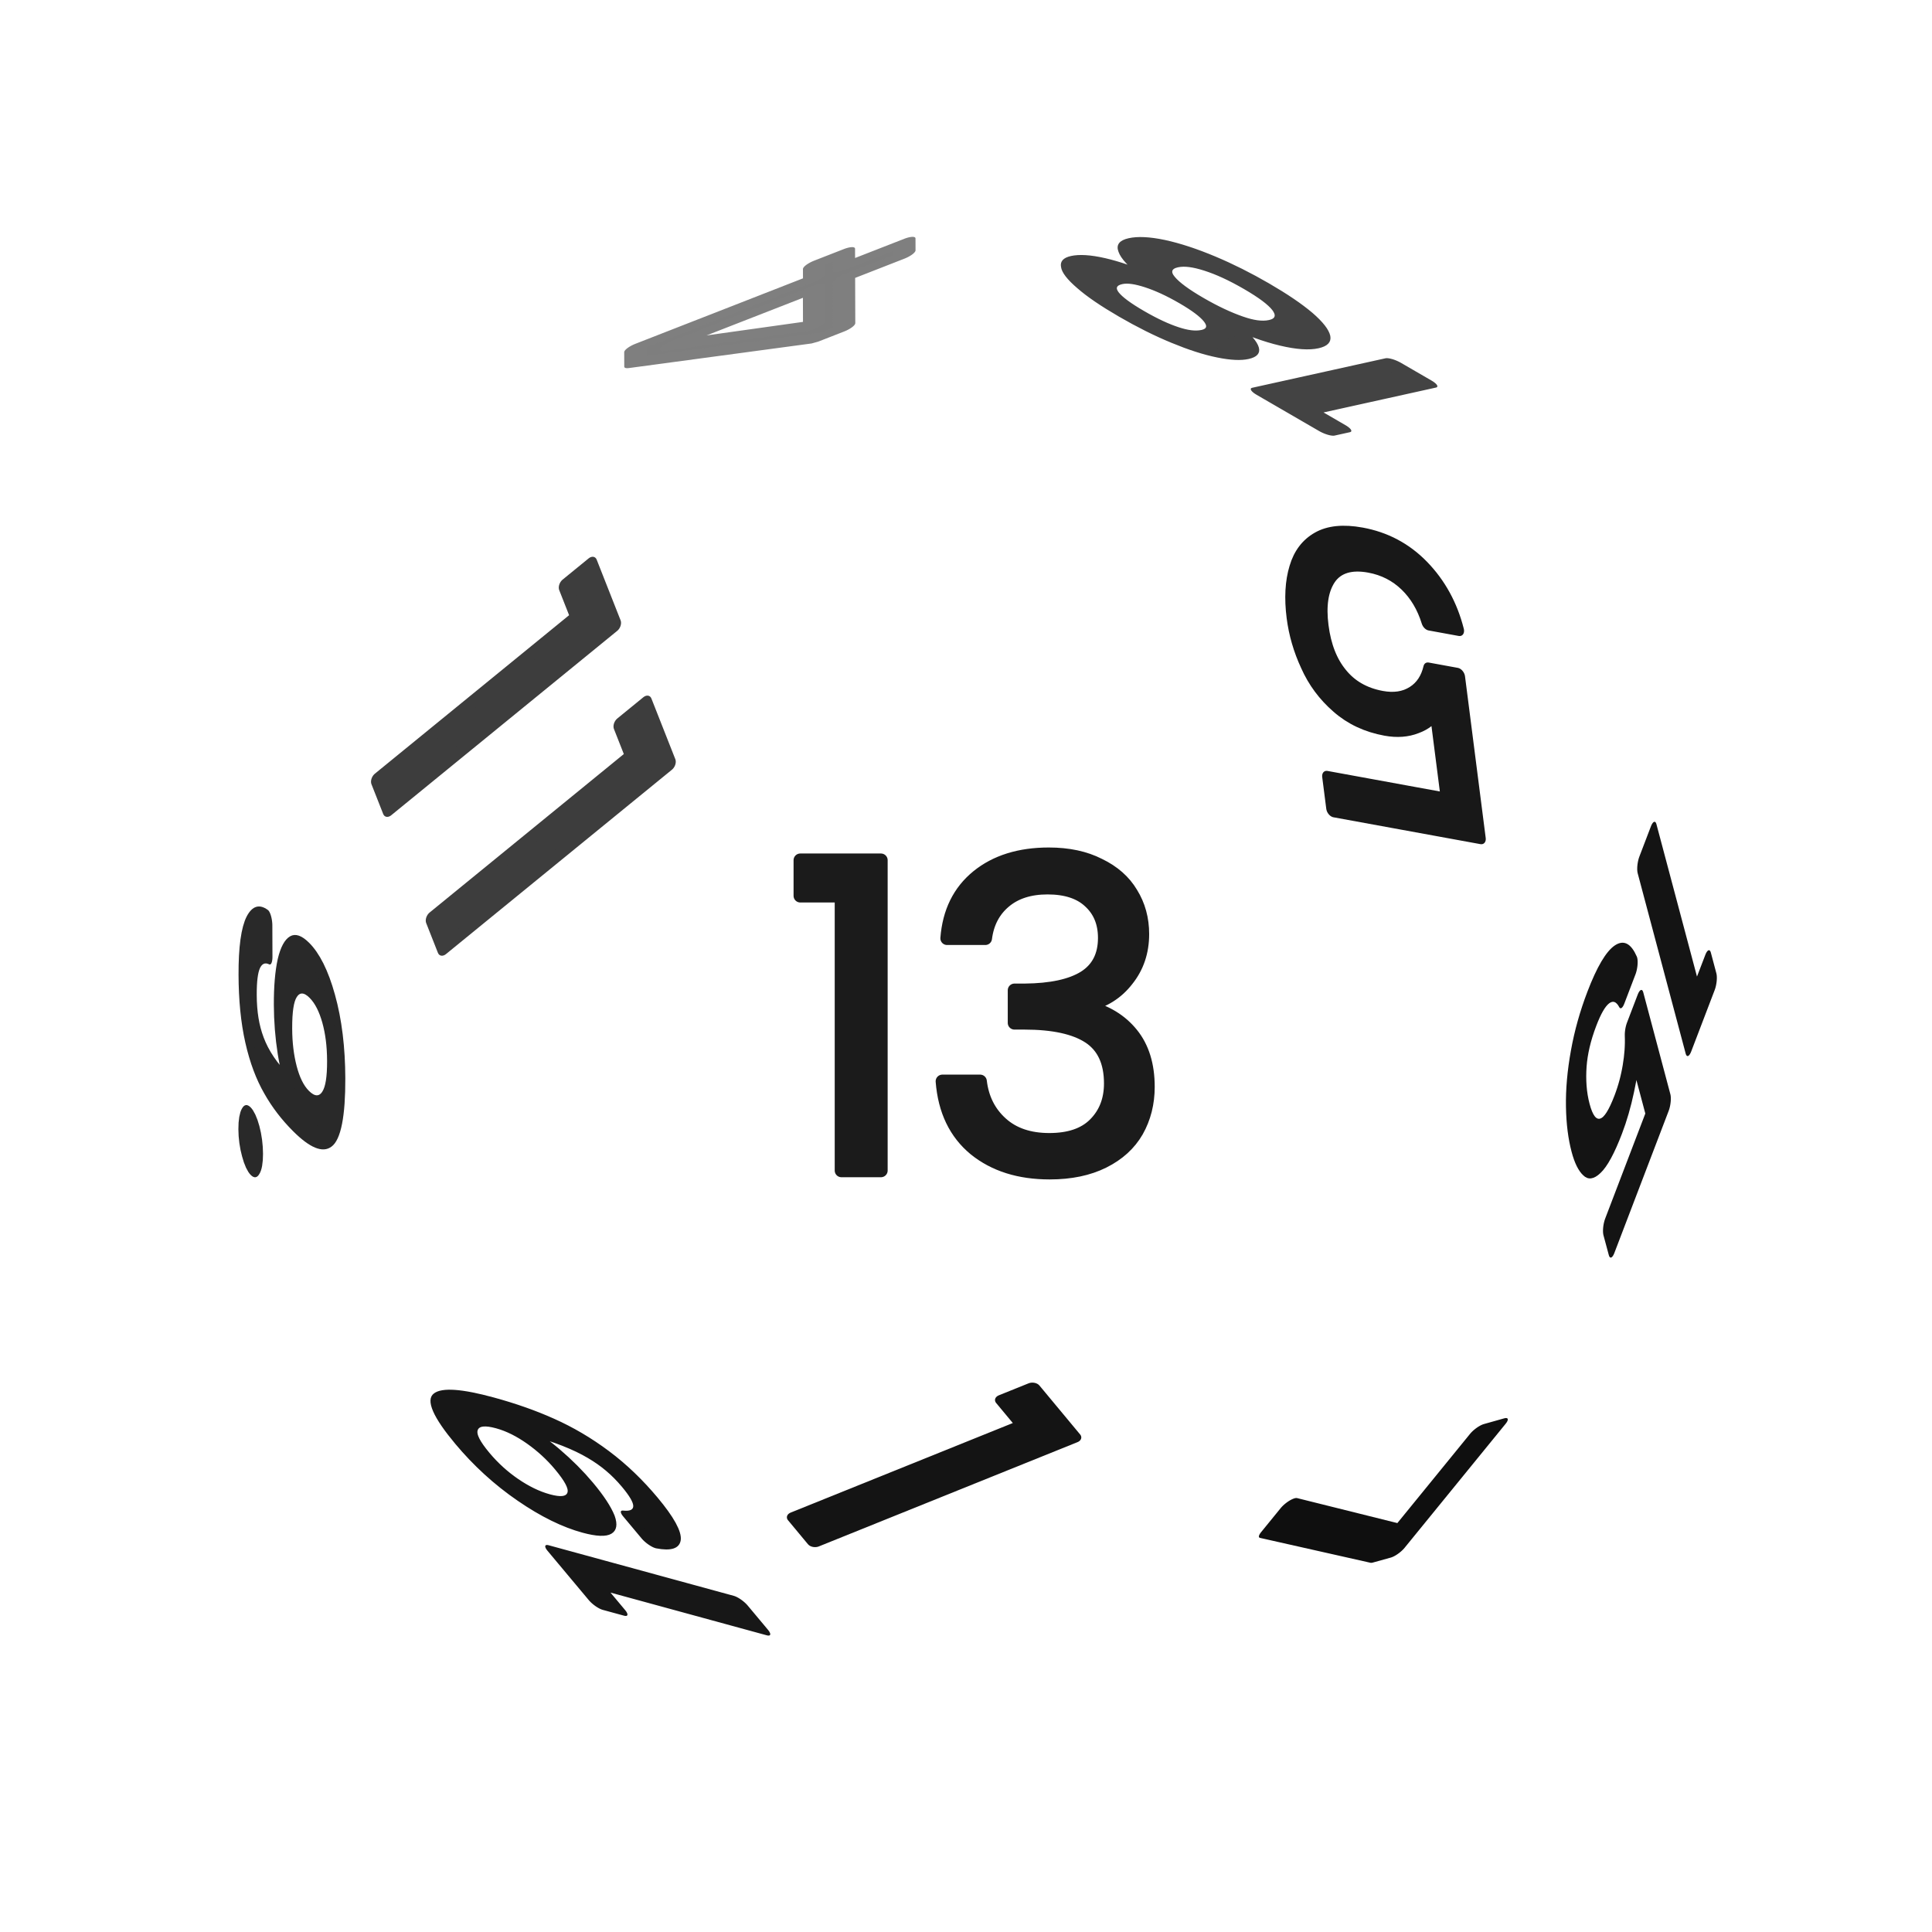
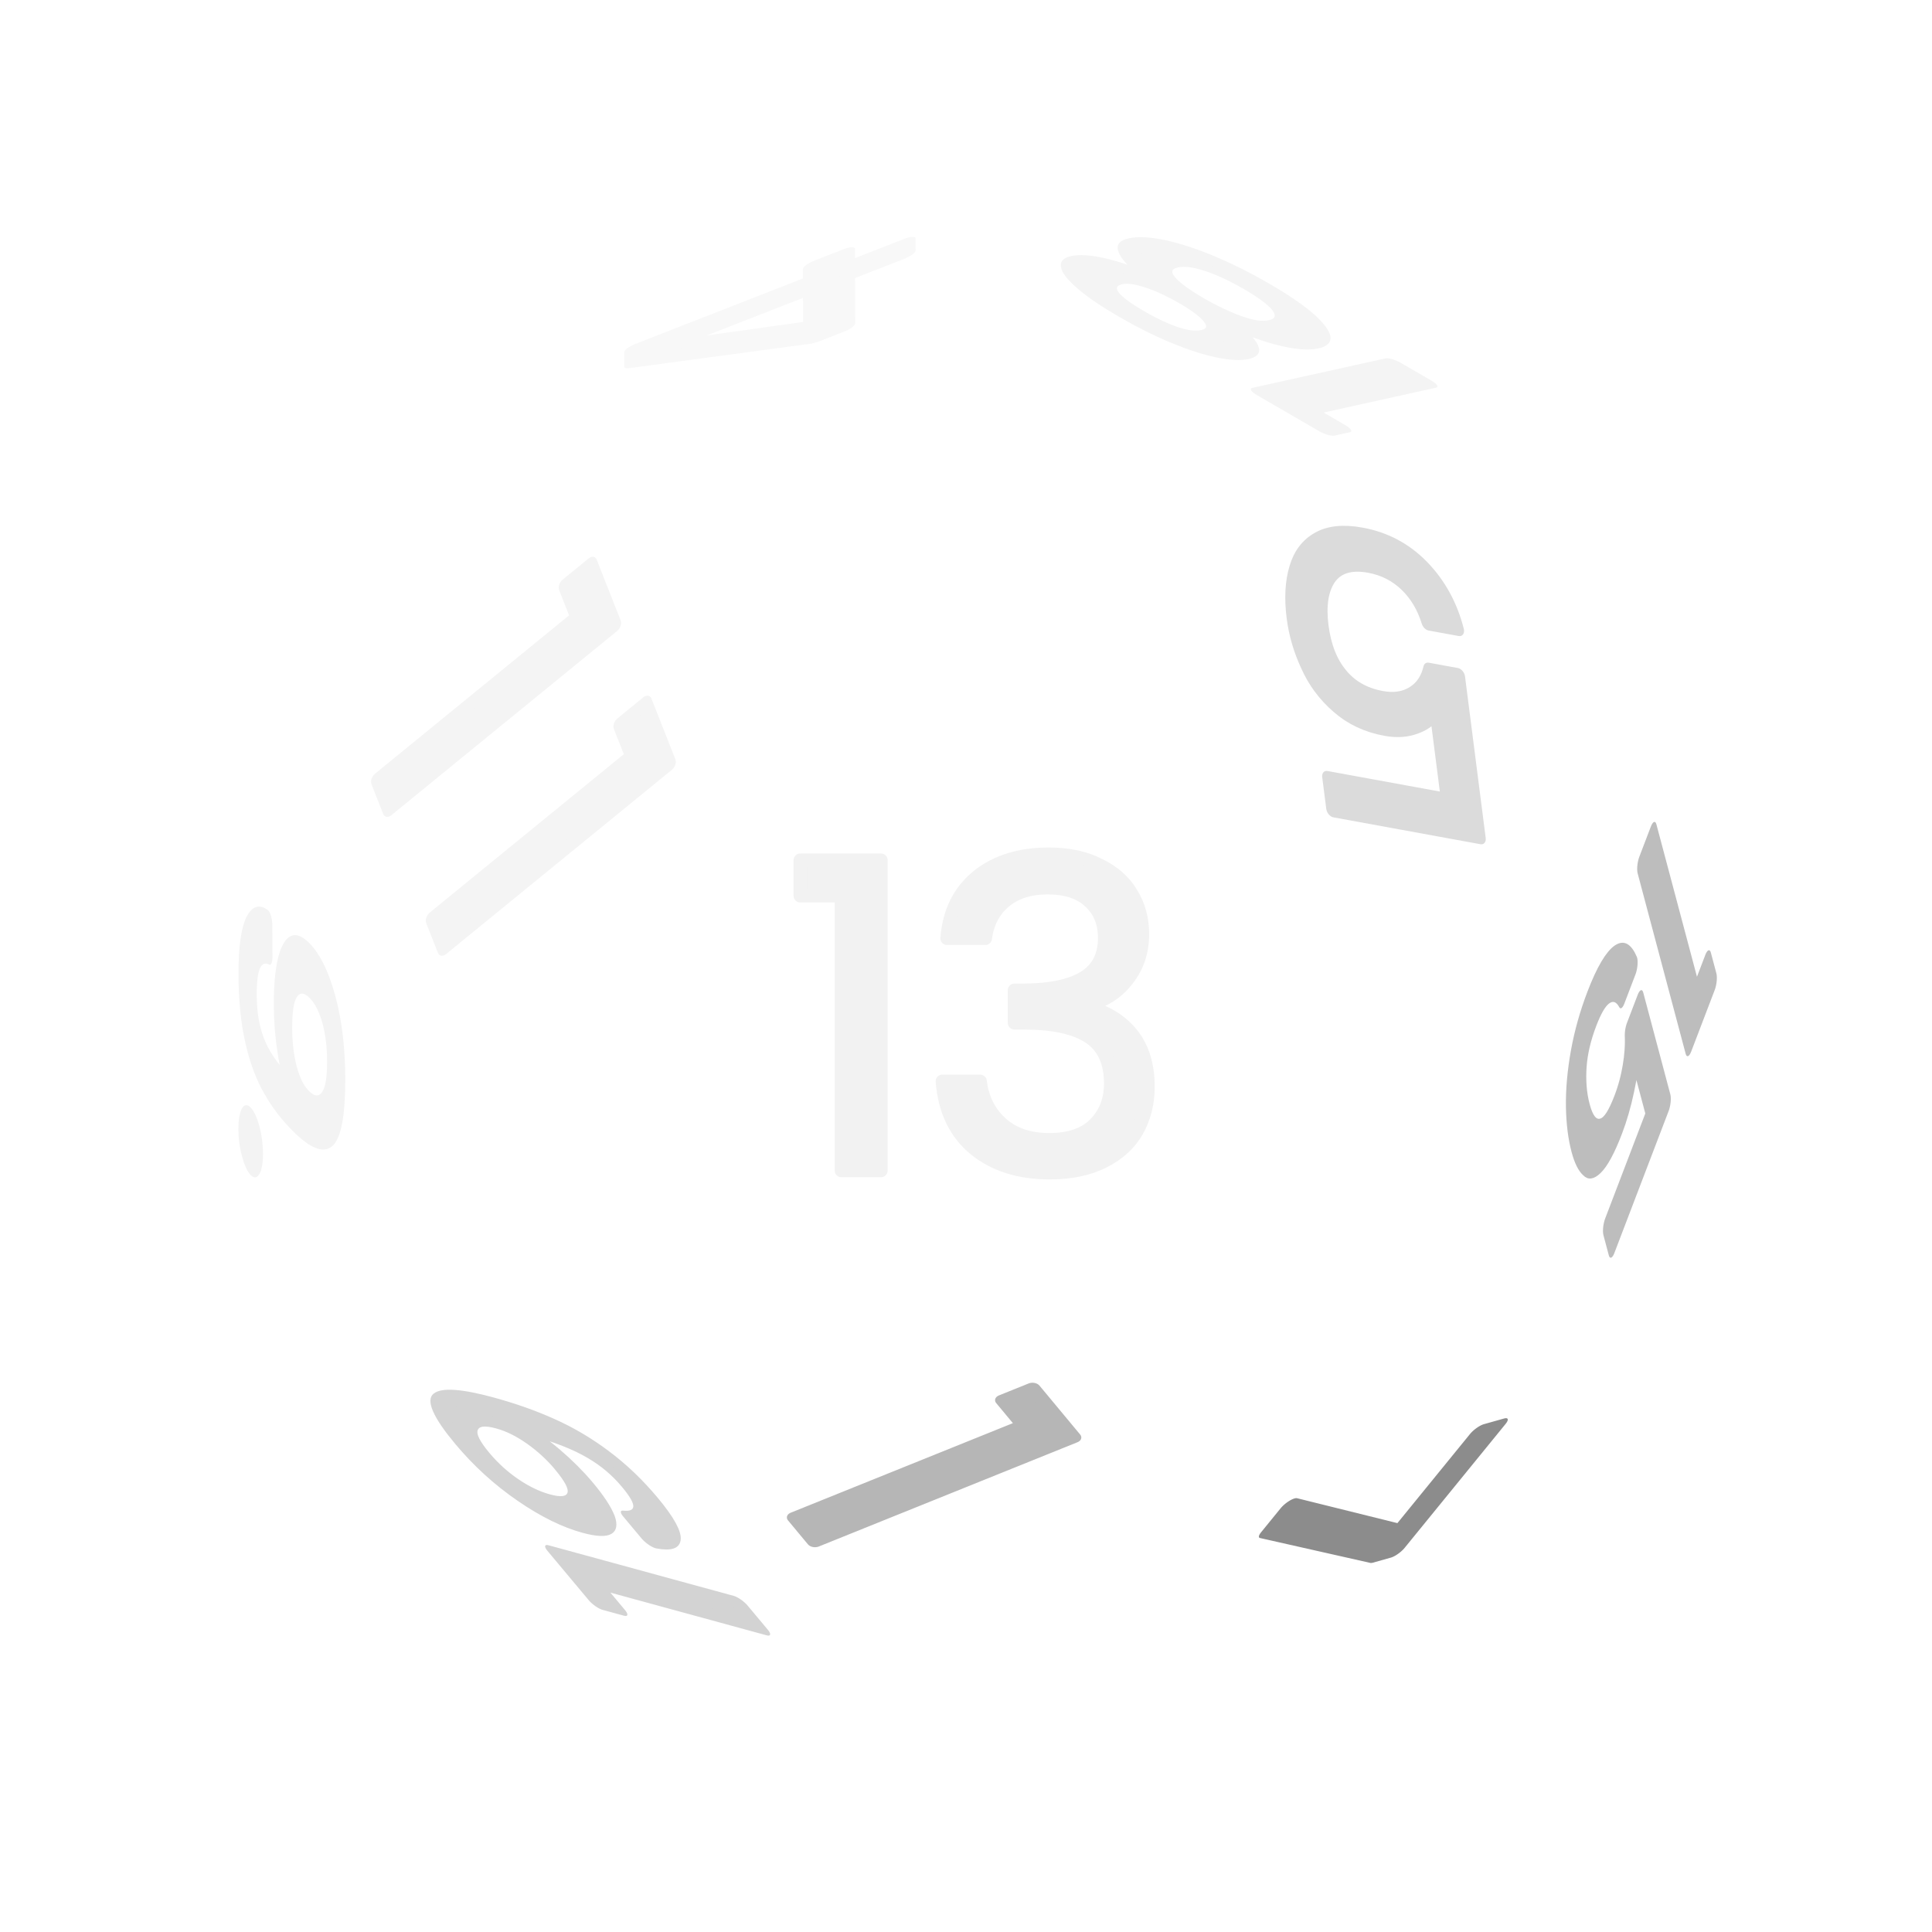
<svg xmlns="http://www.w3.org/2000/svg" viewBox="0 0 25.4 25.4" height="96" width="96">
  <g font-weight="400" font-family="Poppins" word-spacing="0" text-anchor="middle" stroke-width=".176" stroke-linecap="round" stroke-linejoin="round">
    <g style="line-height:1.5;-inkscape-font-specification:Poppins;text-align:center">
-       <path style="-inkscape-font-specification:Poppins;text-align:center" d="M10.521 11.777v-.468h1.061v4.08h-.52v-3.612zm1.93.559q.04-.519.401-.813.361-.293.937-.293.384 0 .66.141.283.136.424.373.147.237.147.536 0 .35-.204.604-.197.254-.519.327v.028q.367.09.582.356.214.265.214.694 0 .322-.147.582-.147.254-.44.4-.294.147-.706.147-.598 0-.982-.31-.384-.316-.429-.892h.497q.04.339.277.553.237.215.632.215t.598-.204q.209-.209.209-.536 0-.423-.282-.61-.283-.186-.853-.186h-.13v-.429h.136q.52-.005.785-.17.265-.168.265-.518 0-.3-.198-.48-.192-.18-.553-.18-.35 0-.564.18-.215.18-.254.485z" aria-label="13" font-size="5.644" letter-spacing="0" fill="#1b1b1b" stroke="#1b1b1b" />
+       <path style="-inkscape-font-specification:Poppins;text-align:center" d="M10.521 11.777v-.468h1.061v4.08h-.52v-3.612zm1.93.559q.04-.519.401-.813.361-.293.937-.293.384 0 .66.141.283.136.424.373.147.237.147.536 0 .35-.204.604-.197.254-.519.327v.028q.367.09.582.356.214.265.214.694 0 .322-.147.582-.147.254-.44.4-.294.147-.706.147-.598 0-.982-.31-.384-.316-.429-.892h.497q.04.339.277.553.237.215.632.215t.598-.204q.209-.209.209-.536 0-.423-.282-.61-.283-.186-.853-.186h-.13v-.429h.136q.52-.005.785-.17.265-.168.265-.518 0-.3-.198-.48-.192-.18-.553-.18-.35 0-.564.18-.215.18-.254.485z" aria-label="13" font-size="5.644" letter-spacing="0" fill="#f2f2f2" stroke="#f2f2f2" />
    </g>
    <g style="line-height:1.5;-inkscape-font-specification:Poppins;text-align:center">
-       <path style="-inkscape-font-specification:Poppins;text-align:center" d="M-223.206 94.996h-1.668v1.084q.11-.152.323-.247.214-.1.46-.1.395 0 .642.166.247.162.352.423.11.256.11.546 0 .342-.13.613-.127.27-.393.428-.262.156-.651.156-.5 0-.808-.256-.309-.257-.375-.684h.423q.061.27.26.423.2.152.504.152.376 0 .566-.224.19-.228.19-.598t-.19-.57q-.19-.205-.56-.205-.253 0-.443.124-.185.119-.27.328h-.409v-1.939h2.067z" transform="matrix(-.93452 -.17078 -.14027 -1.0957 -177.8 76.2)" aria-label="5" font-size="4.751" letter-spacing="0" fill="#181818" stroke="#181818" />
+       <path style="-inkscape-font-specification:Poppins;text-align:center" d="M-221.276 82.138h-1.668v1.083q.11-.152.323-.247.214-.1.461-.1.394 0 .641.167.247.161.352.423.11.256.11.546 0 .342-.13.613-.127.27-.393.427-.262.157-.651.157-.499 0-.808-.256-.309-.257-.375-.684h.423q.061.27.261.422.2.152.504.152.375 0 .565-.223.19-.228.19-.599 0-.37-.19-.57-.19-.204-.56-.204-.253 0-.443.124-.185.118-.27.327h-.409v-1.938h2.067z" transform="matrix(-.93452 -.17078 -.14027 -1.0957 -177.8 62.442)" aria-label="5" font-size="4.751" letter-spacing="0" fill="#dbdbdb" stroke="#dbdbdb" />
    </g>
    <g style="line-height:1.5;-inkscape-font-specification:Poppins;text-align:center">
-       <path style="-inkscape-font-specification:Poppins;text-align:center" d="M70.743-187.604v-.399h.902v3.47h-.442v-3.071zm2.065 0v-.399h.902v3.47h-.442v-3.071z" transform="matrix(.34839 .88398 -.85596 .69848 -177.8 76.2)" aria-label="11" font-size="4.799" letter-spacing=".529" fill="#3d3d3d" stroke="#3d3d3d" />
+       <path style="-inkscape-font-specification:Poppins;text-align:center" d="M82.52-182.81v-.4h.902v3.47h-.441v-3.07zm2.065 0v-.4h.902v3.47h-.441v-3.07z" transform="matrix(.34839 .88398 -.85596 .69848 -177.8 62.442)" aria-label="11" font-size="4.799" letter-spacing=".529" fill="#f4f4f4" stroke="#f4f4f4" />
    </g>
    <g style="line-height:1.5;-inkscape-font-specification:Poppins;text-align:center">
-       <path style="-inkscape-font-specification:Poppins;text-align:center" d="M-3.174 112.512v-.203l1.032-1.429h.32v1.4h.294v.232h-.294v.473h-.264v-.473zm1.1-1.353l-.791 1.12h.79z" transform="matrix(-.00186 -.59492 1.67885 -.65577 -177.8 76.2)" aria-label="4" font-size="2.94" letter-spacing="0" fill="#7e7e7e" stroke="#7f7f7f" />
+       <path style="-inkscape-font-specification:Poppins;text-align:center" d="M-26.274 112.486v-.203l1.032-1.429h.32v1.4h.295v.232h-.294v.474h-.265v-.474zm1.1-1.352l-.791 1.12h.79z" transform="matrix(-.00186 -.59492 1.67885 -.65577 -177.8 62.442)" aria-label="4" font-size="2.94" letter-spacing="0" fill="#f8f8f8" stroke="#f8f8f8" />
    </g>
    <g style="line-height:1.5;-inkscape-font-specification:Poppins;text-align:center">
-       <path style="-inkscape-font-specification:Poppins;text-align:center" d="M119.247 266.99v-.248h.562v2.16h-.275v-1.912zm1.378 1.332q.03.17.138.263.11.093.296.093.248 0 .364-.194.12-.194.114-.655-.063.135-.21.213-.146.074-.325.074-.2 0-.359-.08-.155-.084-.245-.243-.09-.158-.09-.382 0-.32.186-.514.185-.197.526-.197.418 0 .585.272.17.272.17.81 0 .376-.068.621-.066.245-.227.374-.158.128-.436.128-.305 0-.476-.164-.17-.165-.194-.419zm.422-.436q.2 0 .328-.122.129-.126.129-.338 0-.224-.126-.362-.125-.137-.352-.137-.21 0-.335.131-.123.132-.123.347 0 .218.123.35.122.131.356.131z" transform="matrix(-.96273 -1.15093 1.12634 .30782 -177.8 76.2)" aria-label="19" font-size="2.989" letter-spacing="0" fill="#171717" stroke="#171717" />
+       <path style="-inkscape-font-specification:Poppins;text-align:center" d="M103.75 253.743v-.248h.562v2.16h-.275v-1.912zm1.378 1.333q.03.17.137.263.11.093.296.093.248 0 .365-.195.12-.194.113-.654-.063.134-.21.212-.146.075-.325.075-.2 0-.358-.08-.156-.085-.246-.243-.09-.158-.09-.382 0-.32.186-.514.185-.198.526-.198.418 0 .586.272.17.272.17.81 0 .377-.069.622-.065.245-.227.373-.158.129-.436.129-.305 0-.475-.165-.17-.164-.194-.418zm.421-.436q.2 0 .329-.123.128-.125.128-.337 0-.225-.125-.362-.126-.138-.353-.138-.21 0-.335.132-.122.131-.122.347 0 .218.122.35.123.13.356.13z" transform="matrix(-.96273 -1.15093 1.12634 .30782 -177.8 62.442)" aria-label="19" font-size="2.989" letter-spacing="0" fill="#d3d3d3" stroke="#d3d3d3" />
    </g>
    <g style="line-height:1.5;-inkscape-font-specification:Poppins;text-align:center">
-       <path style="-inkscape-font-specification:Poppins;text-align:center" d="M19.49-176.4v-.385h.872v3.35h-.427v-2.965z" transform="matrix(.61351 .73798 -1.0149 .40915 -177.8 76.2)" aria-label="1" font-size="4.635" letter-spacing="0" fill="#141414" stroke="#141414" />
+       <path style="-inkscape-font-specification:Poppins;text-align:center" d="M33.455-167.959v-.385h.871v3.351H33.9v-2.966z" transform="matrix(.61351 .73798 -1.0149 .40915 -177.8 62.442)" aria-label="1" font-size="4.635" letter-spacing="0" fill="#b6b6b6" stroke="#b6b6b6" />
    </g>
    <g style="line-height:1.5;-inkscape-font-specification:Poppins;text-align:center">
-       <path style="-inkscape-font-specification:Poppins;text-align:center" d="M-235.811-249.94v-.25h.567v2.183h-.278v-1.932zm2.431-.012h-1.06v.689q.069-.097.205-.157.136-.064.293-.064.25 0 .407.106.157.103.224.269.069.163.069.347 0 .218-.082.39-.081.172-.25.271-.166.1-.414.1-.317 0-.513-.163t-.239-.435h.27q.038.172.165.269.127.096.32.096.239 0 .36-.141.12-.145.12-.38 0-.236-.12-.363-.121-.13-.357-.13-.16 0-.28.078-.118.076-.173.209h-.26v-1.232h1.314z" transform="matrix(-.54286 1.42046 -.289 -1.0859 -177.8 76.2)" aria-label="15" font-size="3.019" letter-spacing="0" fill="#141414" stroke="#141414" />
+       <path style="-inkscape-font-specification:Poppins;text-align:center" d="M-231.835-257.409v-.25h.568v2.183h-.278v-1.933zm2.431-.011h-1.06v.688q.07-.097.205-.157.136-.064.293-.064.25 0 .408.106.157.103.223.269.07.163.07.347 0 .217-.082.39-.082.171-.25.271-.167.1-.414.1-.317 0-.514-.163-.196-.163-.238-.435h.269q.039.172.166.269.126.096.32.096.238 0 .359-.142.12-.145.12-.38 0-.236-.12-.362-.12-.13-.356-.13-.16 0-.281.078-.118.076-.172.208h-.26v-1.231h1.314z" transform="matrix(-.54286 1.42046 -.289 -1.0859 -177.8 62.442)" aria-label="15" font-size="3.019" letter-spacing="0" fill="#bdbdbd" stroke="#bdbdbd" />
    </g>
    <g style="line-height:1.5;-inkscape-font-specification:Poppins;text-align:center">
-       <path style="-inkscape-font-specification:Poppins;text-align:center" d="M-.7-171.89l-.836 1.963h-.277l.849-1.935h-1.162v-.235h1.427z" transform="matrix(-.93035 1.14205 -1.13608 .31973 -177.8 76.2)" aria-label="7" font-size="3.009" letter-spacing="0" fill="#0f0f0f" stroke="#0f0f0f" />
+       <path style="-inkscape-font-specification:Poppins;text-align:center" d="M14.932-184.69l-.836 1.962h-.277l.848-1.935h-1.161v-.235h1.426z" transform="matrix(-.93035 1.14205 -1.13608 .31973 -177.8 62.442)" aria-label="7" font-size="3.009" letter-spacing="0" fill="#8c8c8c" stroke="#8c8c8c" />
    </g>
    <g style="line-height:1.5;-inkscape-font-specification:Poppins;text-align:center">
-       <path style="-inkscape-font-specification:Poppins;text-align:center" d="M-146.786-303.261q.03.166.135.257.108.091.29.091.243 0 .357-.19.117-.19.112-.642-.062.132-.205.208-.144.073-.32.073-.196 0-.351-.079-.152-.082-.24-.237-.088-.155-.088-.375 0-.313.182-.503.181-.194.515-.194.41 0 .574.267.167.266.167.793 0 .37-.068.61-.064.24-.222.366-.155.125-.428.125-.298 0-.465-.16-.167-.162-.19-.41zm.413-.428q.196 0 .322-.12.126-.123.126-.331 0-.22-.123-.354-.123-.135-.345-.135-.205 0-.328.129-.12.129-.12.34 0 .213.12.342.12.129.348.129zm1.218 1.013q-.076 0-.128-.053-.053-.052-.053-.128 0-.076.053-.13.052-.052.128-.052.074 0 .123.053.053.052.053.129 0 .076-.053.128-.05.053-.123.053z" transform="matrix(.00568 1.67045 -.60068 -.59857 -177.8 76.2)" aria-label="9." font-size="2.928" letter-spacing="0" fill="#292929" stroke="#292929" />
+       <path style="-inkscape-font-specification:Poppins;text-align:center" d="M-138.52-303.183q.029.166.134.257.108.091.29.091.243 0 .357-.19.117-.19.111-.642-.061.132-.205.208-.143.074-.319.074-.196 0-.351-.08-.152-.082-.24-.237-.088-.155-.088-.375 0-.313.181-.503.182-.193.516-.193.41 0 .574.266.167.266.167.794 0 .369-.068.609-.064.24-.222.366-.156.126-.428.126-.299 0-.465-.161-.167-.162-.19-.41zm.412-.428q.196 0 .322-.12.126-.123.126-.33 0-.22-.123-.355-.123-.135-.345-.135-.205 0-.328.129-.12.129-.12.34 0 .213.12.342.12.129.348.129zm1.218 1.013q-.076 0-.129-.052-.052-.053-.052-.13 0-.075.052-.128.053-.053.13-.053.072 0 .122.053.053.053.053.129 0 .076-.053.129-.05.052-.123.052z" transform="matrix(.00568 1.67045 -.60068 -.59857 -177.8 62.442)" aria-label="9." font-size="2.928" letter-spacing="0" fill="#f3f3f3" stroke="#f3f3f3" />
    </g>
    <g style="line-height:1.5;-inkscape-font-specification:Poppins;text-align:center">
-       <path style="-inkscape-font-specification:Poppins;text-align:center" d="M22.781 275.623v-.241h.547v2.103h-.267v-1.862zm1.385.768q-.163-.064-.25-.186-.088-.122-.088-.297 0-.157.079-.282.079-.128.233-.2.157-.076.378-.076.22 0 .375.076.157.072.235.2.082.125.082.282 0 .17-.09.297-.09.125-.247.186.18.056.285.195.107.137.107.332 0 .189-.093.331-.093.14-.265.218-.168.076-.39.076-.22 0-.389-.076-.166-.078-.259-.218-.093-.142-.093-.331 0-.195.105-.335.104-.14.285-.192zm.788-.45q0-.178-.116-.274-.117-.096-.32-.096-.201 0-.317.096-.117.096-.117.276 0 .163.12.262.122.099.314.099.195 0 .314-.099.122-.102.122-.265zm-.436.567q-.215 0-.352.101-.137.1-.137.3 0 .186.131.3.134.113.358.113.224 0 .355-.114.13-.113.13-.3 0-.194-.133-.296-.134-.104-.352-.104z" transform="matrix(-1.49875 -.86902 .83287 -.1843 -177.8 76.2)" aria-label="18" font-size="2.908" letter-spacing="0" fill="#434343" stroke="#434343" />
+       <path style="-inkscape-font-specification:Poppins;text-align:center" d="M11.322 255.002v-.242h.546v2.103h-.267v-1.861zm1.384.768q-.163-.064-.25-.187-.087-.122-.087-.296 0-.157.078-.282.079-.128.233-.201.157-.076.378-.076t.375.076q.157.073.236.2.081.126.081.283 0 .168-.09.296-.09.125-.247.187.18.055.285.194.107.137.107.332 0 .189-.093.332-.093.14-.264.218-.169.075-.39.075t-.39-.075q-.165-.079-.259-.218-.093-.143-.093-.332 0-.195.105-.334.105-.14.285-.192zm.788-.451q0-.178-.116-.274-.116-.096-.32-.096-.2 0-.317.096-.116.096-.116.277 0 .163.119.261.122.1.314.1.195 0 .314-.1.122-.101.122-.264zm-.436.567q-.215 0-.352.102-.137.099-.137.3 0 .185.131.299.134.113.358.113.224 0 .355-.113.13-.114.13-.3 0-.195-.133-.296-.134-.105-.352-.105z" transform="matrix(-1.49875 -.86902 .83287 -.1843 -177.8 62.442)" aria-label="18" font-size="2.908" letter-spacing="0" fill="#f4f4f4" stroke="#f4f4f4" />
    </g>
  </g>
</svg>
